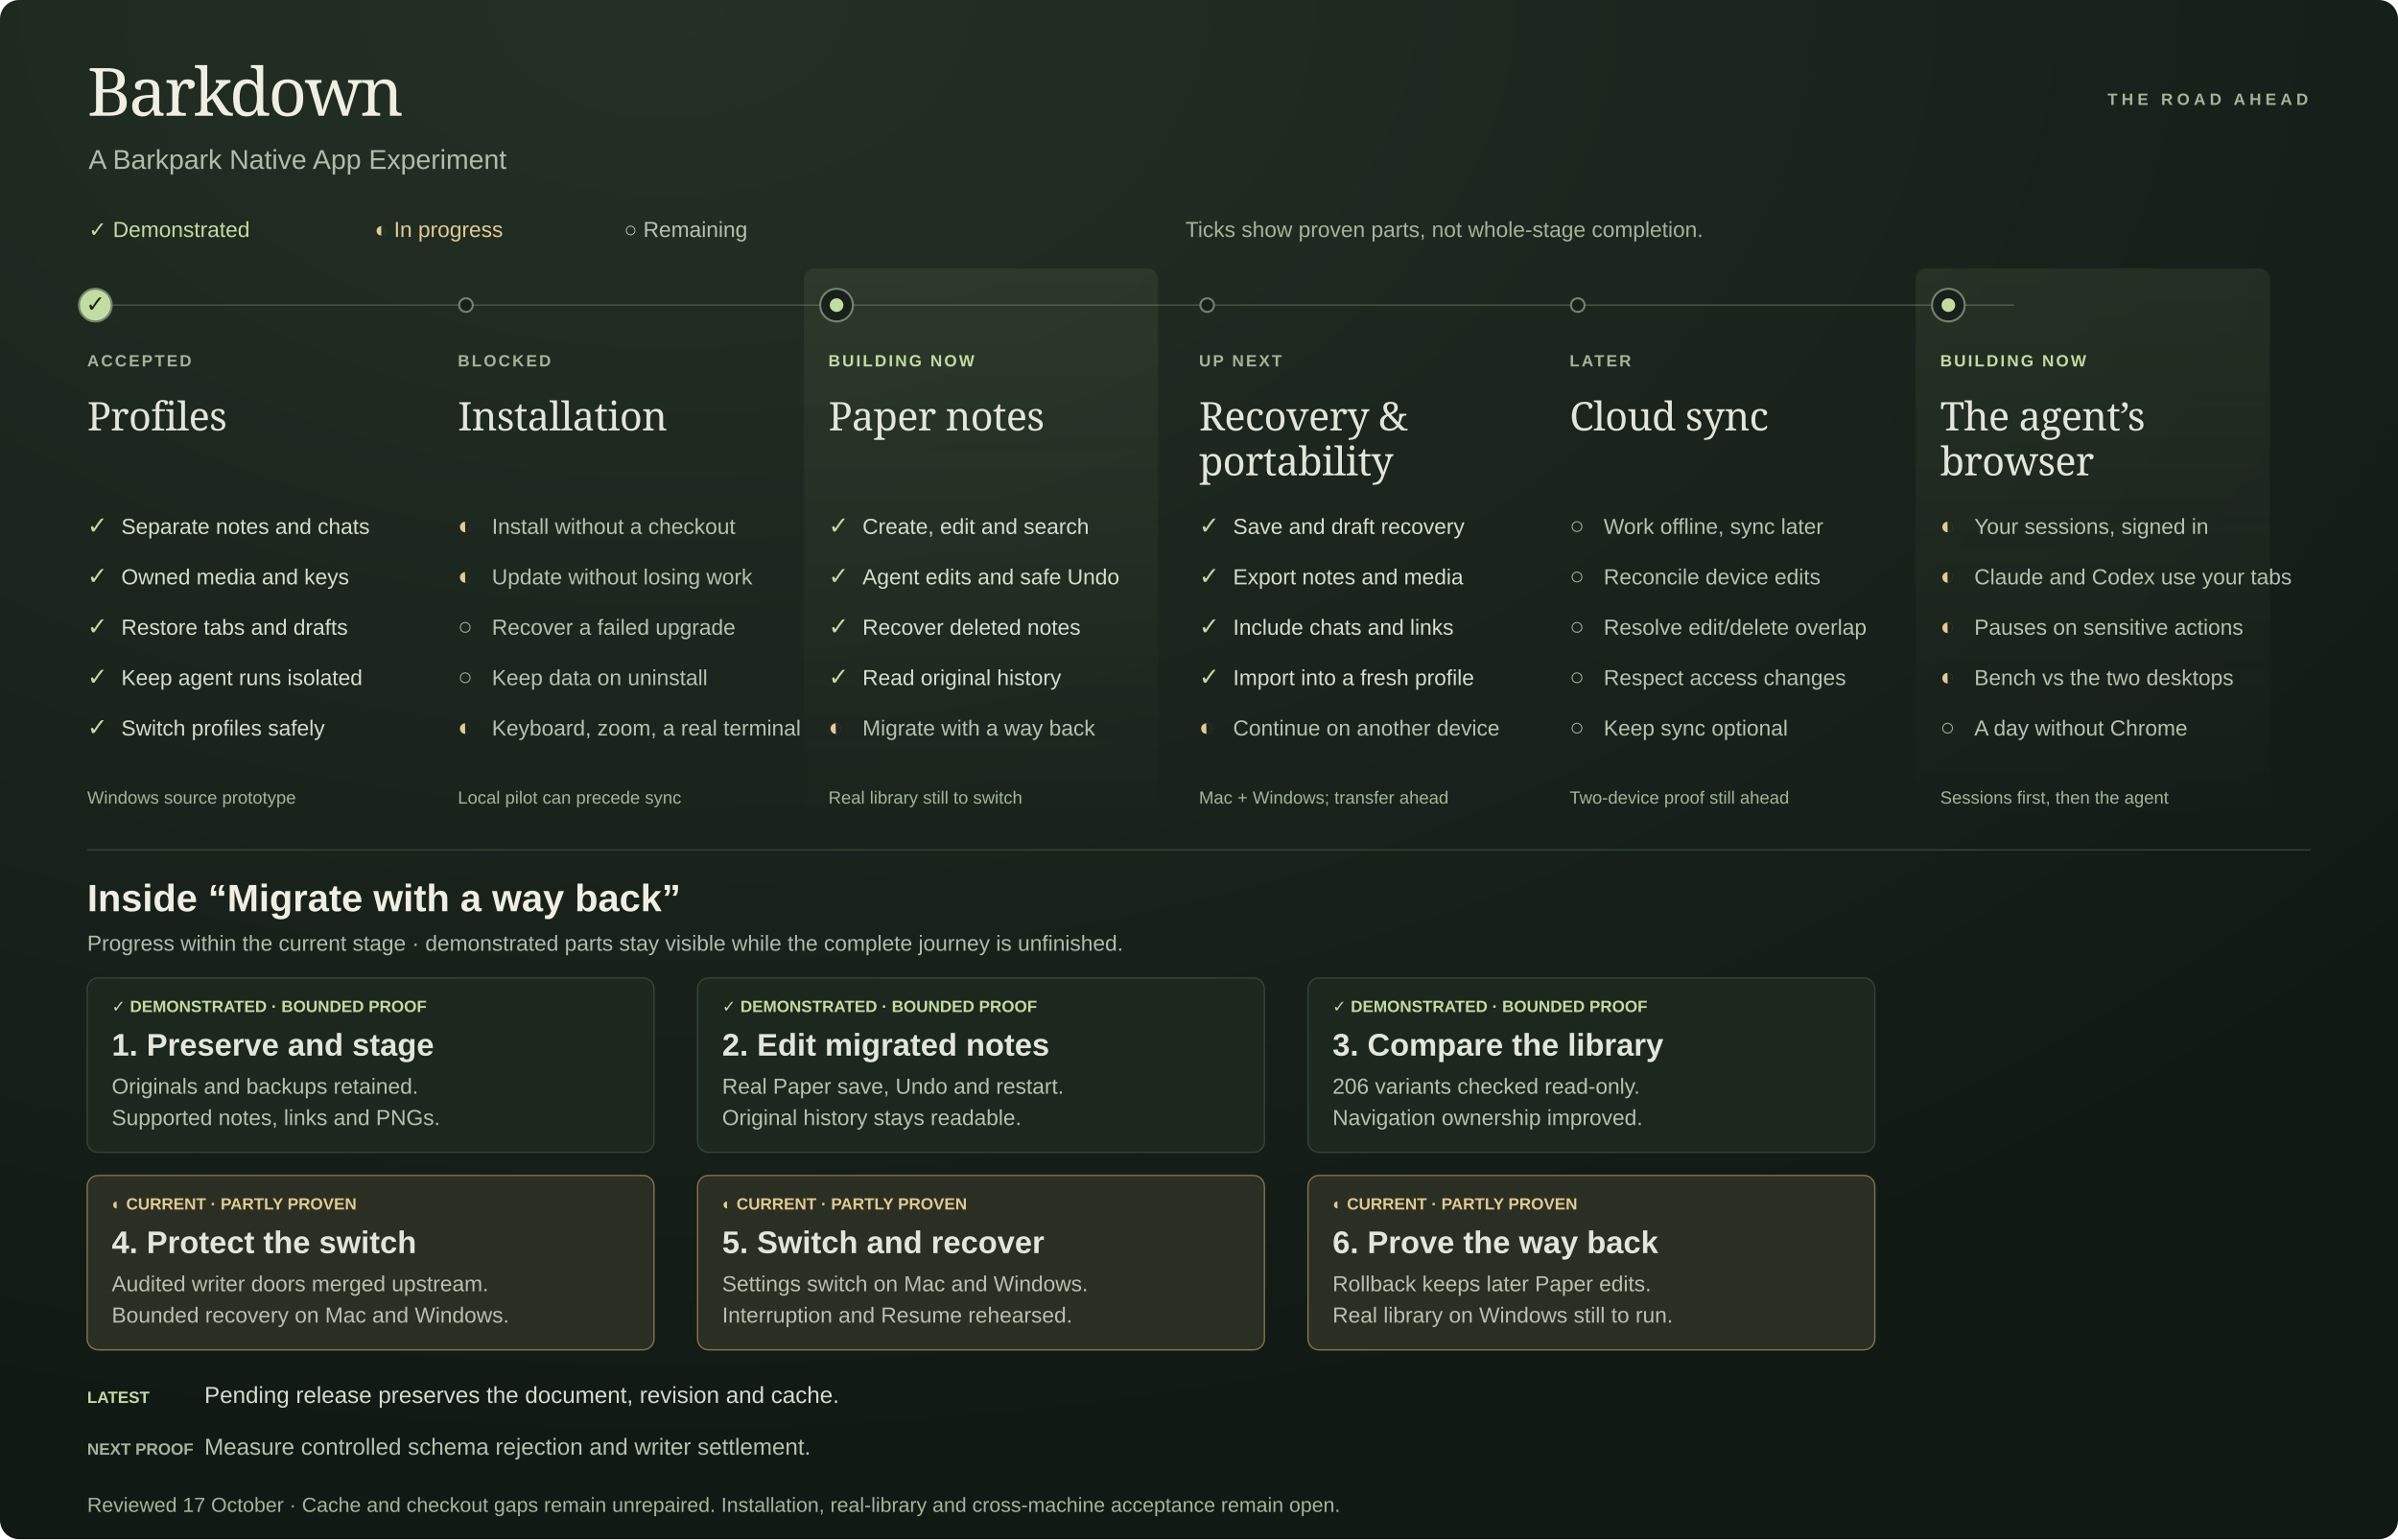
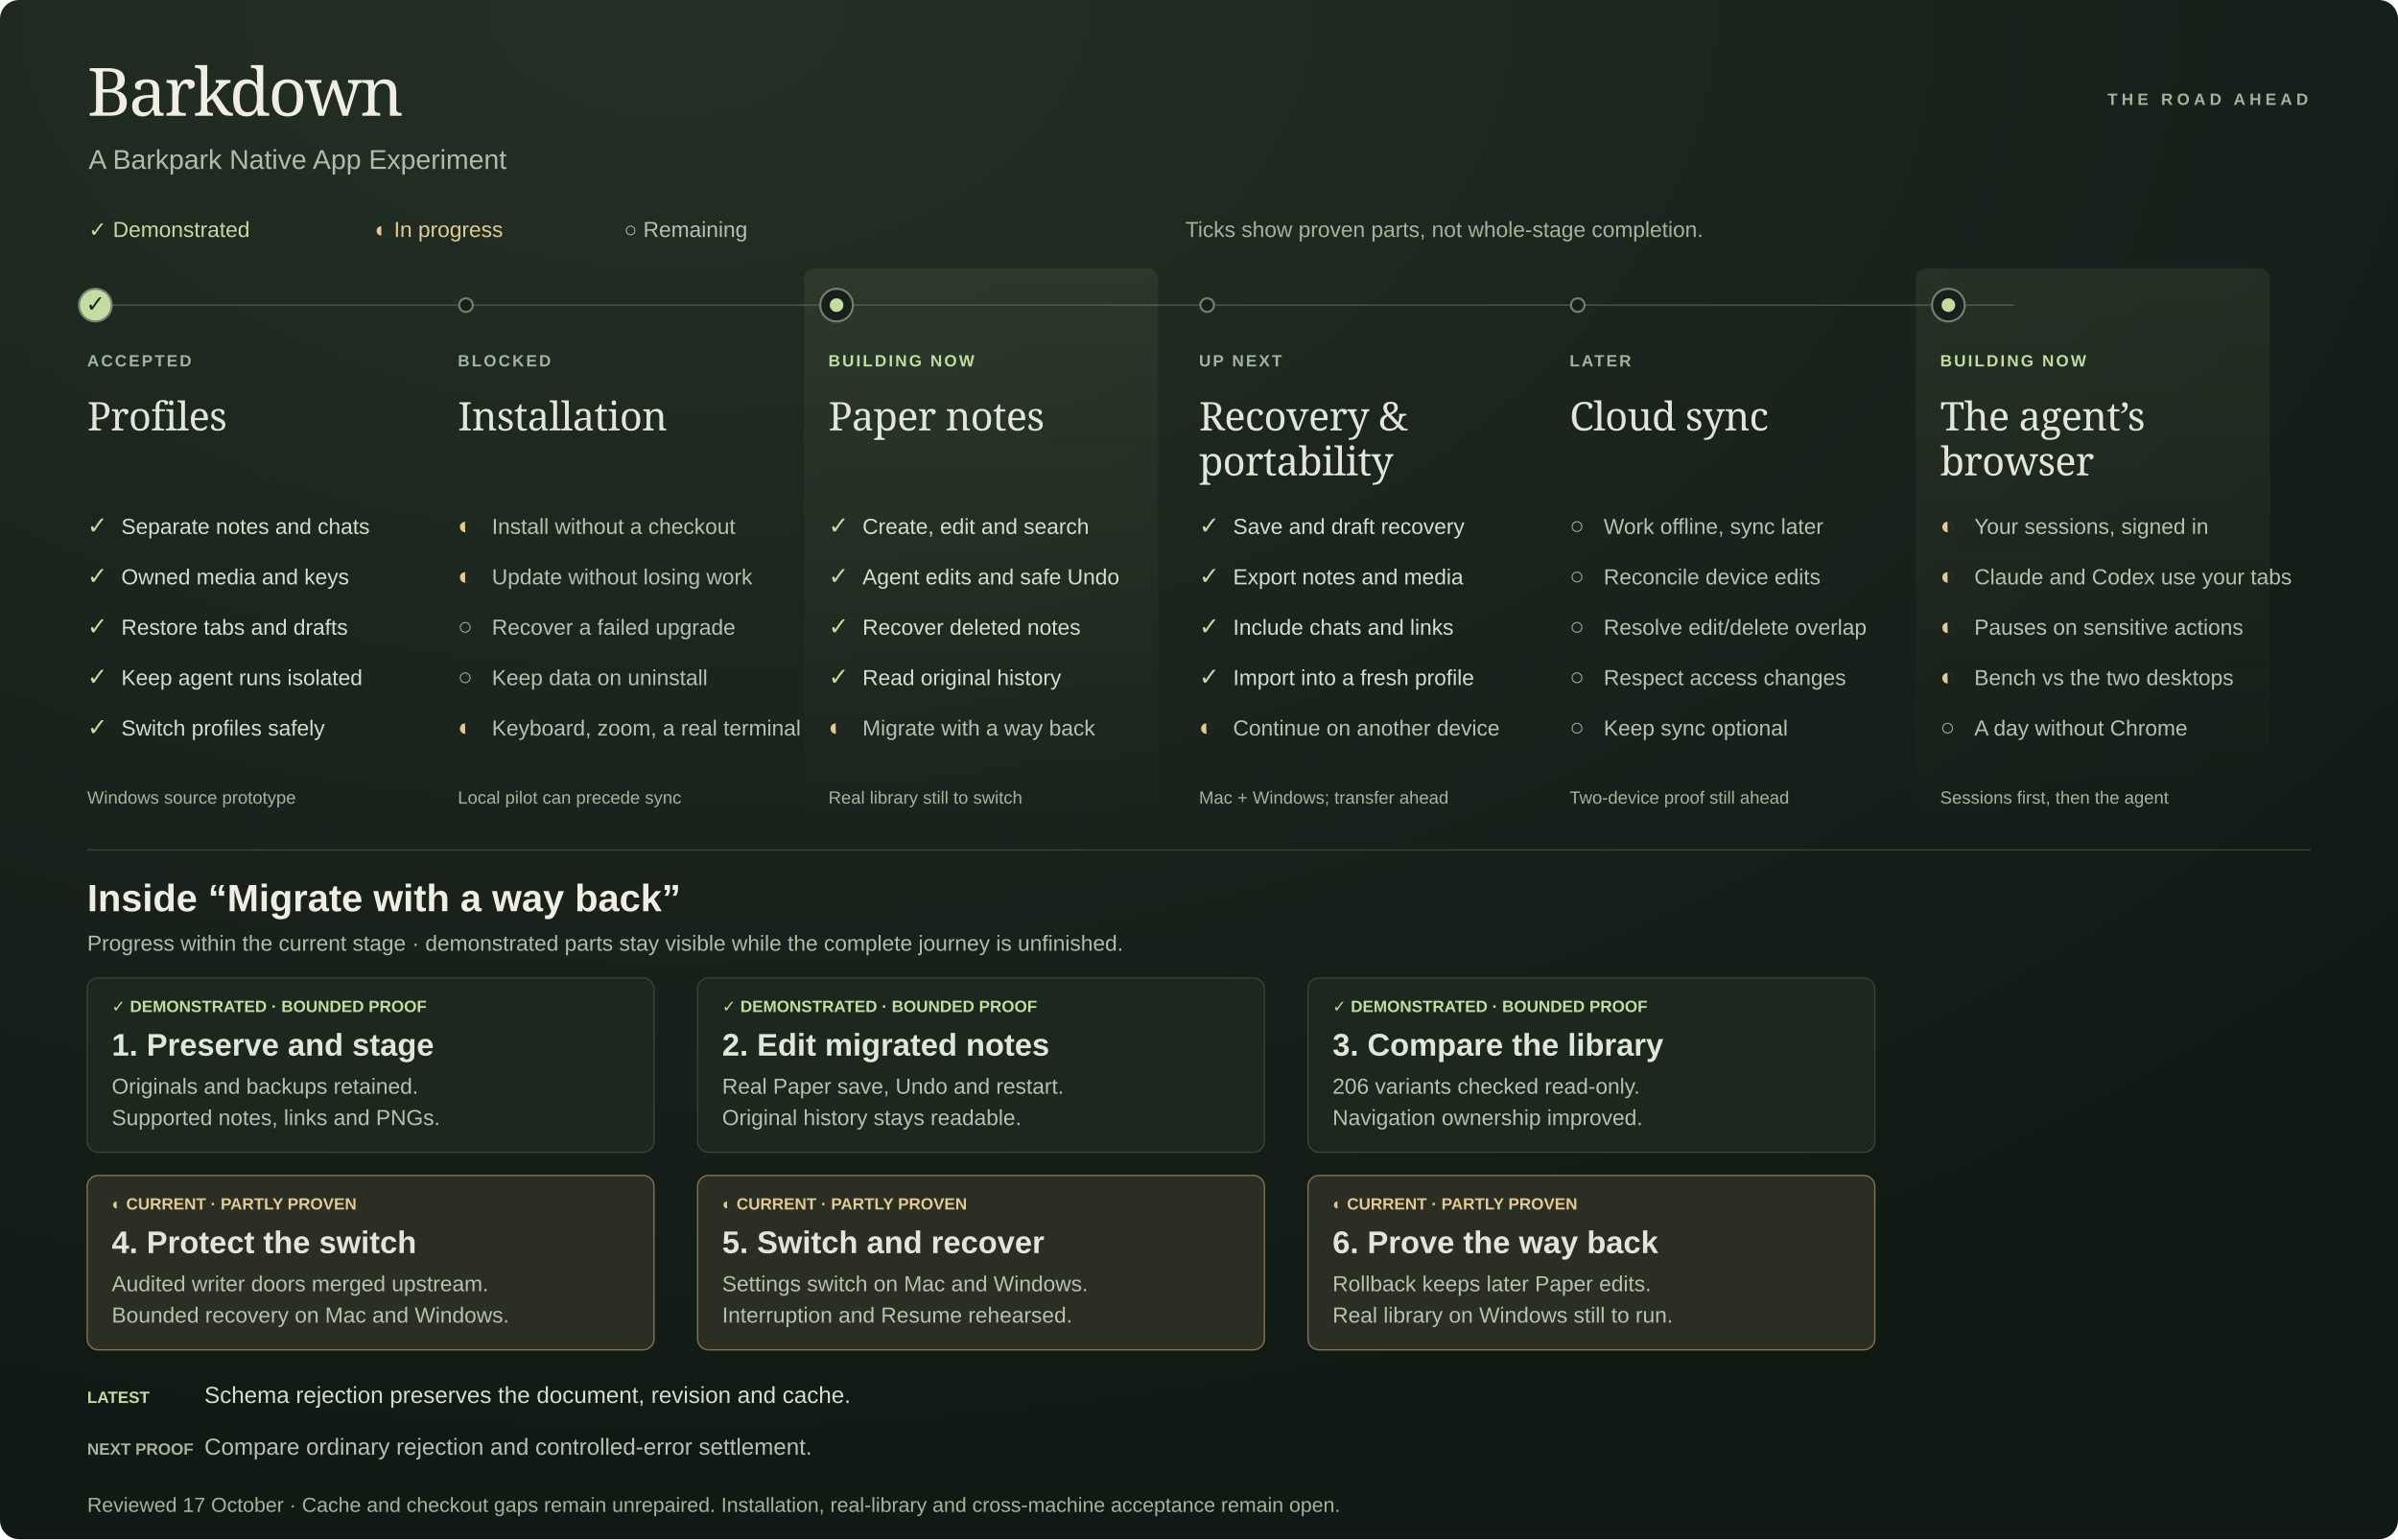
<svg xmlns="http://www.w3.org/2000/svg" width="1760" height="1130" viewBox="0 0 1760 1130" role="img" aria-labelledby="title desc">
  <defs>
    <radialGradient id="background" cx="28%" cy="0%" r="95%">
      <stop stop-color="#243025" />
      <stop offset="1" stop-color="#111915" />
    </radialGradient>
    <linearGradient id="focus" x2="0" y2="1">
      <stop stop-color="#a9c787" stop-opacity=".09" />
      <stop offset="1" stop-color="#a9c787" stop-opacity="0" />
    </linearGradient>
  </defs>
  <g font-family="Segoe UI, Arial, sans-serif">
    <rect width="1760" height="1130" rx="14" fill="url(#background)" />
    <text x="64" y="85" font-family="Georgia, serif" font-size="49" letter-spacing="-1.5" fill="#f0eee2">Barkdown</text>
    <text x="65" y="124" font-size="20" fill="#afbcaa" font-weight="400">A Barkpark Native App Experiment</text>
    <text x="1694" y="77" text-anchor="end" font-size="12" font-weight="600" letter-spacing="3" fill="#a3b49b">THE ROAD AHEAD</text>
    <text x="65" y="174" font-size="16" fill="#c2dca1" font-weight="400">✓  Demonstrated</text>
    <text x="275" y="174" font-size="16" fill="#e2ca93" font-weight="400">◐  In progress</text>
    <text x="458" y="174" font-size="16" fill="#b6c1af" font-weight="400">○  Remaining</text>
    <text x="870" y="174" font-size="16" fill="#a3b49b" font-weight="400">Ticks show proven parts, not whole-stage completion.</text>
    <path d="M70 224H1478" stroke="#475747" stroke-width="1" />
    <g data-phase="P1">
      <circle cx="70" cy="224" r="12" fill="#c2dca1" stroke="#73836c" stroke-width="1.5" />
      <text x="63" y="229" font-size="17" fill="#17201a" font-weight="600">✓</text>
      <text x="64" y="269" font-size="12" letter-spacing="1.5" font-weight="600" fill="#a3b49b">ACCEPTED</text>
      <text x="64" y="316" dy="0" font-family="Georgia, serif" font-size="29" letter-spacing="-.4" fill="#e2e6da">Profiles</text>
      <text x="64" y="392" font-size="18" fill="#c2dca1" font-weight="600">✓</text>
      <text x="89" y="392" font-size="16" fill="#d4ddce" font-weight="400">Separate notes and chats</text>
      <text x="64" y="429" font-size="18" fill="#c2dca1" font-weight="600">✓</text>
      <text x="89" y="429" font-size="16" fill="#d4ddce" font-weight="400">Owned media and keys</text>
      <text x="64" y="466" font-size="18" fill="#c2dca1" font-weight="600">✓</text>
      <text x="89" y="466" font-size="16" fill="#d4ddce" font-weight="400">Restore tabs and drafts</text>
      <text x="64" y="503" font-size="18" fill="#c2dca1" font-weight="600">✓</text>
      <text x="89" y="503" font-size="16" fill="#d4ddce" font-weight="400">Keep agent runs isolated</text>
      <text x="64" y="540" font-size="18" fill="#c2dca1" font-weight="600">✓</text>
      <text x="89" y="540" font-size="16" fill="#d4ddce" font-weight="400">Switch profiles safely</text>
      <text x="64" y="590" font-size="13" fill="#a3b49b" font-weight="400">Windows source prototype</text>
    </g>
    <g data-phase="P5">
      <circle cx="342" cy="224" r="5" fill="#17201a" stroke="#73836c" stroke-width="1.5" />
      <text x="336" y="269" font-size="12" letter-spacing="1.5" font-weight="600" fill="#a3b49b">BLOCKED</text>
      <text x="336" y="316" dy="0" font-family="Georgia, serif" font-size="29" letter-spacing="-.4" fill="#e2e6da">Installation</text>
      <text x="336" y="392" font-size="18" fill="#e2ca93" font-weight="600">◐</text>
      <text x="361" y="392" font-size="16" fill="#b6c1af" font-weight="400">Install without a checkout</text>
      <text x="336" y="429" font-size="18" fill="#e2ca93" font-weight="600">◐</text>
      <text x="361" y="429" font-size="16" fill="#b6c1af" font-weight="400">Update without losing work</text>
      <text x="336" y="466" font-size="18" fill="#9fac99" font-weight="600">○</text>
      <text x="361" y="466" font-size="16" fill="#b6c1af" font-weight="400">Recover a failed upgrade</text>
      <text x="336" y="503" font-size="18" fill="#9fac99" font-weight="600">○</text>
      <text x="361" y="503" font-size="16" fill="#b6c1af" font-weight="400">Keep data on uninstall</text>
      <text x="336" y="540" font-size="18" fill="#e2ca93" font-weight="600">◐</text>
      <text x="361" y="540" font-size="16" fill="#b6c1af" font-weight="400">Keyboard, zoom, a real terminal</text>
      <text x="336" y="590" font-size="13" fill="#a3b49b" font-weight="400">Local pilot can precede sync</text>
    </g>
    <g data-phase="P2">
      <rect x="590" y="197" width="260" height="410" rx="8" fill="url(#focus)" />
      <circle cx="614" cy="224" r="12" fill="#17201a" stroke="#73836c" stroke-width="1.5" />
      <circle cx="614" cy="224" r="5" fill="#c2dca1" />
      <text x="608" y="269" font-size="12" letter-spacing="1.5" font-weight="600" fill="#c2dca1">BUILDING NOW</text>
      <text x="608" y="316" dy="0" font-family="Georgia, serif" font-size="29" letter-spacing="-.4" fill="#e2e6da">Paper notes</text>
      <text x="608" y="392" font-size="18" fill="#c2dca1" font-weight="600">✓</text>
      <text x="633" y="392" font-size="16" fill="#d4ddce" font-weight="400">Create, edit and search</text>
      <text x="608" y="429" font-size="18" fill="#c2dca1" font-weight="600">✓</text>
      <text x="633" y="429" font-size="16" fill="#d4ddce" font-weight="400">Agent edits and safe Undo</text>
      <text x="608" y="466" font-size="18" fill="#c2dca1" font-weight="600">✓</text>
      <text x="633" y="466" font-size="16" fill="#d4ddce" font-weight="400">Recover deleted notes</text>
      <text x="608" y="503" font-size="18" fill="#c2dca1" font-weight="600">✓</text>
      <text x="633" y="503" font-size="16" fill="#d4ddce" font-weight="400">Read original history</text>
      <text x="608" y="540" font-size="18" fill="#e2ca93" font-weight="600">◐</text>
      <text x="633" y="540" font-size="16" fill="#b6c1af" font-weight="400">Migrate with a way back</text>
      <text x="608" y="590" font-size="13" fill="#a3b49b" font-weight="400">Real library still to switch</text>
    </g>
    <g data-phase="P3">
      <circle cx="886" cy="224" r="5" fill="#17201a" stroke="#73836c" stroke-width="1.5" />
      <text x="880" y="269" font-size="12" letter-spacing="1.5" font-weight="600" fill="#a3b49b">UP NEXT</text>
      <text x="880" y="316" dy="0" font-family="Georgia, serif" font-size="29" letter-spacing="-.4" fill="#e2e6da">Recovery &amp;</text>
      <text x="880" y="316" dy="33" font-family="Georgia, serif" font-size="29" letter-spacing="-.4" fill="#e2e6da">portability</text>
      <text x="880" y="392" font-size="18" fill="#c2dca1" font-weight="600">✓</text>
      <text x="905" y="392" font-size="16" fill="#d4ddce" font-weight="400">Save and draft recovery</text>
      <text x="880" y="429" font-size="18" fill="#c2dca1" font-weight="600">✓</text>
      <text x="905" y="429" font-size="16" fill="#d4ddce" font-weight="400">Export notes and media</text>
      <text x="880" y="466" font-size="18" fill="#c2dca1" font-weight="600">✓</text>
      <text x="905" y="466" font-size="16" fill="#d4ddce" font-weight="400">Include chats and links</text>
      <text x="880" y="503" font-size="18" fill="#c2dca1" font-weight="600">✓</text>
      <text x="905" y="503" font-size="16" fill="#d4ddce" font-weight="400">Import into a fresh profile</text>
      <text x="880" y="540" font-size="18" fill="#e2ca93" font-weight="600">◐</text>
      <text x="905" y="540" font-size="16" fill="#b6c1af" font-weight="400">Continue on another device</text>
      <text x="880" y="590" font-size="13" fill="#a3b49b" font-weight="400">Mac + Windows; transfer ahead</text>
    </g>
    <g data-phase="P4">
      <circle cx="1158" cy="224" r="5" fill="#17201a" stroke="#73836c" stroke-width="1.5" />
      <text x="1152" y="269" font-size="12" letter-spacing="1.5" font-weight="600" fill="#a3b49b">LATER</text>
      <text x="1152" y="316" dy="0" font-family="Georgia, serif" font-size="29" letter-spacing="-.4" fill="#e2e6da">Cloud sync</text>
      <text x="1152" y="392" font-size="18" fill="#9fac99" font-weight="600">○</text>
      <text x="1177" y="392" font-size="16" fill="#b6c1af" font-weight="400">Work offline, sync later</text>
      <text x="1152" y="429" font-size="18" fill="#9fac99" font-weight="600">○</text>
      <text x="1177" y="429" font-size="16" fill="#b6c1af" font-weight="400">Reconcile device edits</text>
      <text x="1152" y="466" font-size="18" fill="#9fac99" font-weight="600">○</text>
      <text x="1177" y="466" font-size="16" fill="#b6c1af" font-weight="400">Resolve edit/delete overlap</text>
      <text x="1152" y="503" font-size="18" fill="#9fac99" font-weight="600">○</text>
      <text x="1177" y="503" font-size="16" fill="#b6c1af" font-weight="400">Respect access changes</text>
      <text x="1152" y="540" font-size="18" fill="#9fac99" font-weight="600">○</text>
      <text x="1177" y="540" font-size="16" fill="#b6c1af" font-weight="400">Keep sync optional</text>
      <text x="1152" y="590" font-size="13" fill="#a3b49b" font-weight="400">Two-device proof still ahead</text>
    </g>
    <g data-phase="P6">
      <rect x="1406" y="197" width="260" height="410" rx="8" fill="url(#focus)" />
      <circle cx="1430" cy="224" r="12" fill="#17201a" stroke="#73836c" stroke-width="1.5" />
      <circle cx="1430" cy="224" r="5" fill="#c2dca1" />
      <text x="1424" y="269" font-size="12" letter-spacing="1.5" font-weight="600" fill="#c2dca1">BUILDING NOW</text>
      <text x="1424" y="316" dy="0" font-family="Georgia, serif" font-size="29" letter-spacing="-.4" fill="#e2e6da">The agent’s</text>
      <text x="1424" y="316" dy="33" font-family="Georgia, serif" font-size="29" letter-spacing="-.4" fill="#e2e6da">browser</text>
      <text x="1424" y="392" font-size="18" fill="#e2ca93" font-weight="600">◐</text>
      <text x="1449" y="392" font-size="16" fill="#b6c1af" font-weight="400">Your sessions, signed in</text>
      <text x="1424" y="429" font-size="18" fill="#e2ca93" font-weight="600">◐</text>
      <text x="1449" y="429" font-size="16" fill="#b6c1af" font-weight="400">Claude and Codex use your tabs</text>
      <text x="1424" y="466" font-size="18" fill="#e2ca93" font-weight="600">◐</text>
      <text x="1449" y="466" font-size="16" fill="#b6c1af" font-weight="400">Pauses on sensitive actions</text>
      <text x="1424" y="503" font-size="18" fill="#e2ca93" font-weight="600">◐</text>
      <text x="1449" y="503" font-size="16" fill="#b6c1af" font-weight="400">Bench vs the two desktops</text>
      <text x="1424" y="540" font-size="18" fill="#9fac99" font-weight="600">○</text>
      <text x="1449" y="540" font-size="16" fill="#b6c1af" font-weight="400">A day without Chrome</text>
      <text x="1424" y="590" font-size="13" fill="#a3b49b" font-weight="400">Sessions first, then the agent</text>
    </g>
    <path d="M64 624H1696" stroke="#344435" />
    <text x="64" y="669" font-size="28" fill="#f0eee2" font-weight="600">Inside “Migrate with a way back”</text>
    <text x="64" y="698" font-size="16" fill="#afbcaa" font-weight="400">Progress within the current stage · demonstrated parts stay visible while the complete journey is unfinished.</text>
    <g data-migration-step="1">
      <rect x="64" y="718" width="416" height="128" rx="8" fill="#1c271e" stroke="#344435" />
      <text x="82" y="743" font-size="12" fill="#c2dca1" font-weight="600">✓  DEMONSTRATED · BOUNDED PROOF</text>
      <text x="82" y="775" font-size="23" fill="#e2e6da" font-weight="600">1. Preserve and stage</text>
      <text x="82" y="803" font-size="16" fill="#b6c1af" font-weight="400">Originals and backups retained.</text>
      <text x="82" y="826" font-size="16" fill="#b6c1af" font-weight="400">Supported notes, links and PNGs.</text>
    </g>
    <g data-migration-step="2">
      <rect x="512" y="718" width="416" height="128" rx="8" fill="#1c271e" stroke="#344435" />
      <text x="530" y="743" font-size="12" fill="#c2dca1" font-weight="600">✓  DEMONSTRATED · BOUNDED PROOF</text>
      <text x="530" y="775" font-size="23" fill="#e2e6da" font-weight="600">2. Edit migrated notes</text>
      <text x="530" y="803" font-size="16" fill="#b6c1af" font-weight="400">Real Paper save, Undo and restart.</text>
      <text x="530" y="826" font-size="16" fill="#b6c1af" font-weight="400">Original history stays readable.</text>
    </g>
    <g data-migration-step="3">
      <rect x="960" y="718" width="416" height="128" rx="8" fill="#1c271e" stroke="#344435" />
      <text x="978" y="743" font-size="12" fill="#c2dca1" font-weight="600">✓  DEMONSTRATED · BOUNDED PROOF</text>
      <text x="978" y="775" font-size="23" fill="#e2e6da" font-weight="600">3. Compare the library</text>
      <text x="978" y="803" font-size="16" fill="#b6c1af" font-weight="400">206 variants checked read-only.</text>
      <text x="978" y="826" font-size="16" fill="#b6c1af" font-weight="400">Navigation ownership improved.</text>
    </g>
    <g data-migration-step="4">
      <rect x="64" y="863" width="416" height="128" rx="8" fill="#2b2e22" stroke="#82734e" />
      <text x="82" y="888" font-size="12" fill="#e2ca93" font-weight="600">◐  CURRENT · PARTLY PROVEN</text>
      <text x="82" y="920" font-size="23" fill="#e2e6da" font-weight="600">4. Protect the switch</text>
      <text x="82" y="948" font-size="16" fill="#b6c1af" font-weight="400">Audited writer doors merged upstream.</text>
      <text x="82" y="971" font-size="16" fill="#b6c1af" font-weight="400">Bounded recovery on Mac and Windows.</text>
    </g>
    <g data-migration-step="5">
      <rect x="512" y="863" width="416" height="128" rx="8" fill="#2b2e22" stroke="#82734e" />
      <text x="530" y="888" font-size="12" fill="#e2ca93" font-weight="600">◐  CURRENT · PARTLY PROVEN</text>
      <text x="530" y="920" font-size="23" fill="#e2e6da" font-weight="600">5. Switch and recover</text>
      <text x="530" y="948" font-size="16" fill="#b6c1af" font-weight="400">Settings switch on Mac and Windows.</text>
      <text x="530" y="971" font-size="16" fill="#b6c1af" font-weight="400">Interruption and Resume rehearsed.</text>
    </g>
    <g data-migration-step="6">
      <rect x="960" y="863" width="416" height="128" rx="8" fill="#2b2e22" stroke="#82734e" />
      <text x="978" y="888" font-size="12" fill="#e2ca93" font-weight="600">◐  CURRENT · PARTLY PROVEN</text>
      <text x="978" y="920" font-size="23" fill="#e2e6da" font-weight="600">6. Prove the way back</text>
      <text x="978" y="948" font-size="16" fill="#b6c1af" font-weight="400">Rollback keeps later Paper edits.</text>
      <text x="978" y="971" font-size="16" fill="#b6c1af" font-weight="400">Real library on Windows still to run.</text>
    </g>
    <text x="64" y="1030" font-size="12" fill="#c2dca1" font-weight="600">LATEST</text>
-     <text x="150" y="1030" font-size="17" fill="#d4ddce" font-weight="400">Pending release preserves the document, revision and cache.</text>
+     <text x="150" y="1030" font-size="17" fill="#d4ddce" font-weight="400">Schema rejection preserves the document, revision and cache.</text>
    <text x="64" y="1068" font-size="12" fill="#a3b49b" font-weight="600">NEXT PROOF</text>
-     <text x="150" y="1068" font-size="17" fill="#b6c1af" font-weight="400">Measure controlled schema rejection and writer settlement.</text>
+     <text x="150" y="1068" font-size="17" fill="#b6c1af" font-weight="400">Compare ordinary rejection and controlled-error settlement.</text>
    <text x="64" y="1110" font-size="15" fill="#a3b49b" font-weight="400">Reviewed 17 October · Cache and checkout gaps remain unrepaired. Installation, real-library and cross-machine acceptance remain open.</text>
  </g>
</svg>
